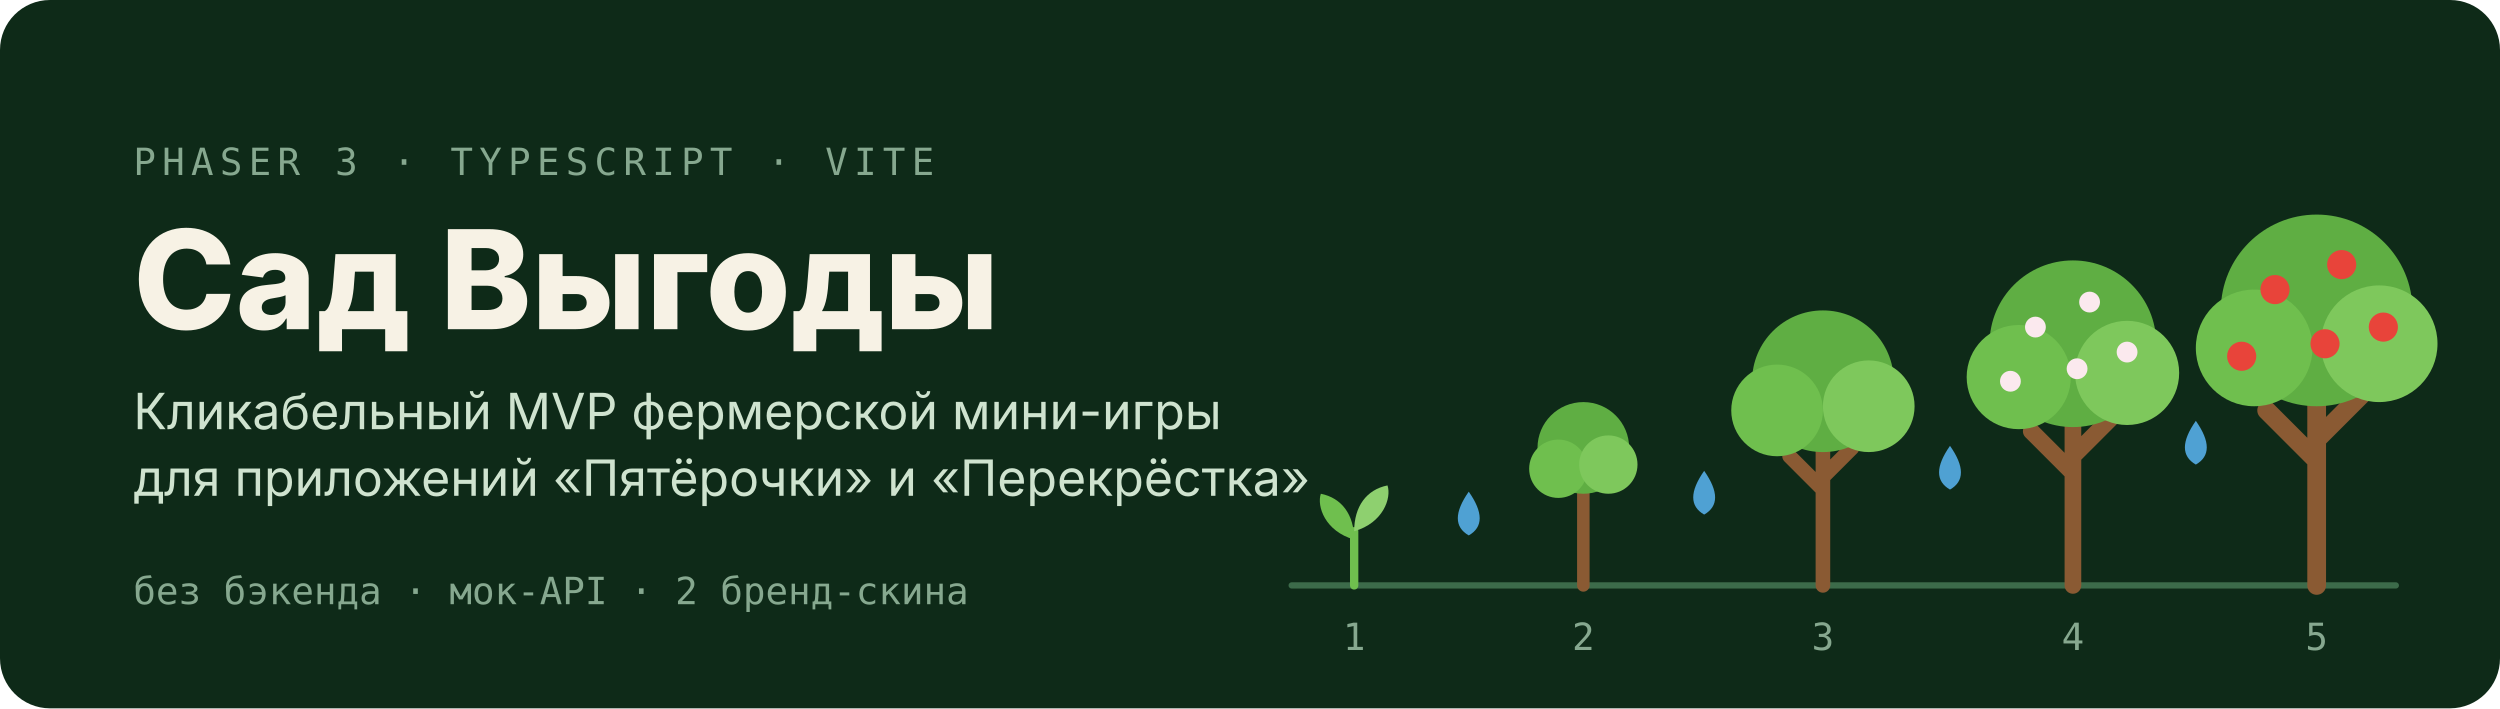
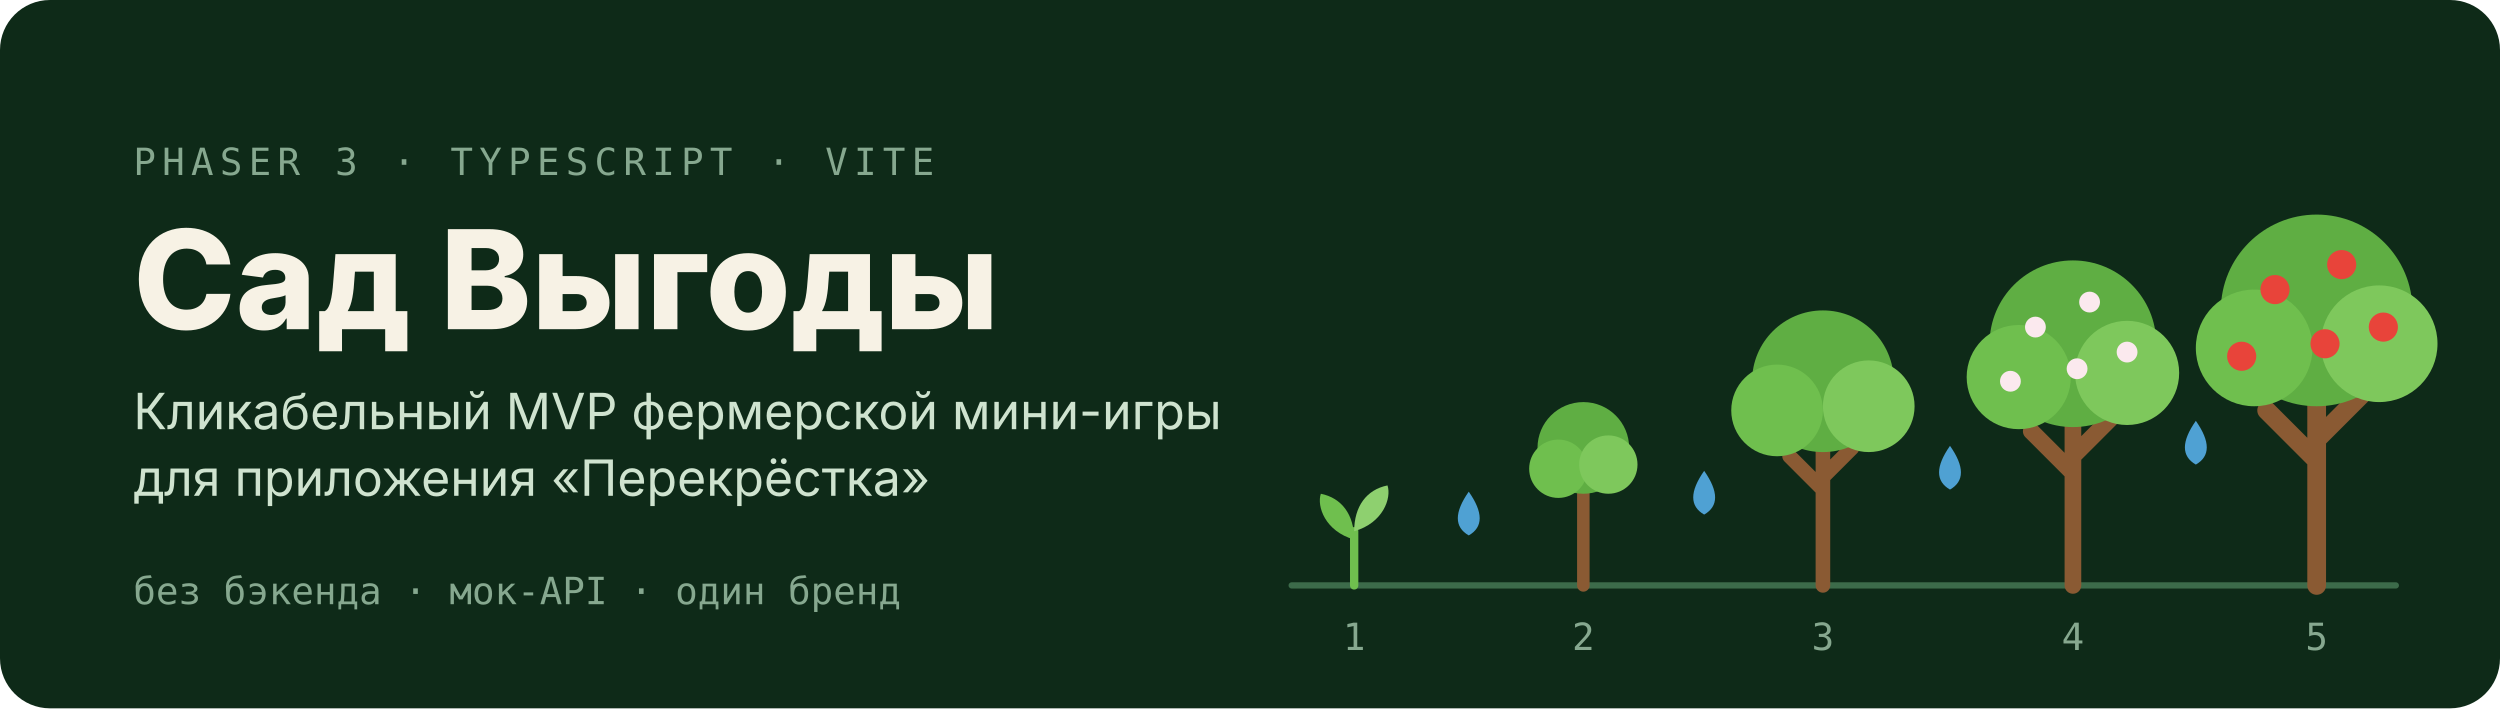
<svg xmlns="http://www.w3.org/2000/svg" width="1200" height="340" viewBox="0 0 1200 340" role="img" aria-labelledby="title desc">
  <rect width="1200" height="340" rx="24" fill="#0E2A18" />
  <g id="title-block" transform="translate(64 0)" font-family="-apple-system, BlinkMacSystemFont, 'Segoe UI', sans-serif">
    <text y="84" font-family="ui-monospace, SFMono-Regular, Menlo, monospace" font-size="18" letter-spacing="3" fill="#86A88F">PHASER 3 · TYPESCRIPT · VITE</text>
    <text y="158" font-size="66" font-weight="800" fill="#F7F2E5">Сад Выгоды</text>
    <text y="206" font-size="24" fill="#CFE3CF">Кликабельный MVP фермерской мини-игры</text>
-     <text y="238" font-size="24" fill="#CFE3CF">для приложений «Пятёрочки» и «Перекрёстка»</text>
+     <text y="238" font-size="24" fill="#CFE3CF">для приложения «Перекрёстка»</text>
    <g font-family="ui-monospace, SFMono-Regular, Menlo, monospace" font-size="18" fill="#86A88F">
-       <text y="290">без бэкенда · мок-API · 2 бренд-скина</text>
+       <text y="290">без бэкенда · мок-API · один бренд</text>
    </g>
  </g>
  <g id="growth-strip">
    <line x1="620" y1="281" x2="1150" y2="281" stroke="#3C6B4A" stroke-width="3" stroke-linecap="round" />
    <g transform="translate(650 281)">
      <path d="M0 0 V-26" stroke="#6FBF4E" stroke-width="4" stroke-linecap="round" fill="none" />
      <path d="M0 -22 C-14 -26 -18 -38 -16 -44 C-6 -42 0 -34 0 -22 Z" fill="#6FBF4E" />
      <path d="M0 -26 C14 -30 18 -42 16 -48 C6 -46 0 -38 0 -26 Z" fill="#8ED06F" />
    </g>
    <g transform="translate(760 281)">
      <path d="M0 0 V-52" stroke="#8A5A33" stroke-width="6" stroke-linecap="round" fill="none" />
      <circle cx="0" cy="-66" r="22" fill="#5FAE43" />
      <circle cx="-12" cy="-56" r="14" fill="#6FBF4E" />
      <circle cx="12" cy="-58" r="14" fill="#7EC85C" />
    </g>
    <g transform="translate(875 281)">
      <path d="M0 0 V-74 M0 -46 L-16 -62 M0 -52 L14 -66" stroke="#8A5A33" stroke-width="7" stroke-linecap="round" fill="none" />
      <circle cx="0" cy="-98" r="34" fill="#5FAE43" />
      <circle cx="-22" cy="-84" r="22" fill="#6FBF4E" />
      <circle cx="22" cy="-86" r="22" fill="#7EC85C" />
    </g>
    <g transform="translate(995 281)">
      <path d="M0 0 V-88 M0 -54 L-20 -74 M0 -62 L18 -80" stroke="#8A5A33" stroke-width="8" stroke-linecap="round" fill="none" />
      <circle cx="0" cy="-116" r="40" fill="#5FAE43" />
      <circle cx="-26" cy="-100" r="25" fill="#6FBF4E" />
      <circle cx="26" cy="-102" r="25" fill="#7EC85C" />
      <g fill="#FBE9EE">
        <circle cx="-18" cy="-124" r="5" />
        <circle cx="8" cy="-136" r="5" />
        <circle cx="26" cy="-112" r="5" />
        <circle cx="-30" cy="-98" r="5" />
        <circle cx="2" cy="-104" r="5" />
      </g>
    </g>
    <g transform="translate(1112 281)">
      <path d="M0 0 V-100 M0 -60 L-24 -84 M0 -70 L22 -92" stroke="#8A5A33" stroke-width="9" stroke-linecap="round" fill="none" />
      <circle cx="0" cy="-132" r="46" fill="#5FAE43" />
      <circle cx="-30" cy="-114" r="28" fill="#6FBF4E" />
      <circle cx="30" cy="-116" r="28" fill="#7EC85C" />
      <g fill="#E8443A">
        <circle cx="-20" cy="-142" r="7" />
        <circle cx="12" cy="-154" r="7" />
        <circle cx="32" cy="-124" r="7" />
        <circle cx="-36" cy="-110" r="7" />
        <circle cx="4" cy="-116" r="7" />
      </g>
    </g>
    <g fill="#56AEE8">
      <path d="M705 236 c-7 10 -7 17 0 21 c7 -4 7 -11 0 -21 Z" opacity="0.9" />
      <path d="M818 226 c-7 10 -7 17 0 21 c7 -4 7 -11 0 -21 Z" opacity="0.9" />
      <path d="M936 214 c-7 10 -7 17 0 21 c7 -4 7 -11 0 -21 Z" opacity="0.9" />
      <path d="M1054 202 c-7 10 -7 17 0 21 c7 -4 7 -11 0 -21 Z" opacity="0.9" />
    </g>
    <g font-family="ui-monospace, SFMono-Regular, Menlo, monospace" font-size="18" fill="#86A88F" text-anchor="middle">
      <text x="650" y="312">1</text>
      <text x="760" y="312">2</text>
      <text x="875" y="312">3</text>
      <text x="995" y="312">4</text>
      <text x="1112" y="312">5</text>
    </g>
  </g>
</svg>
